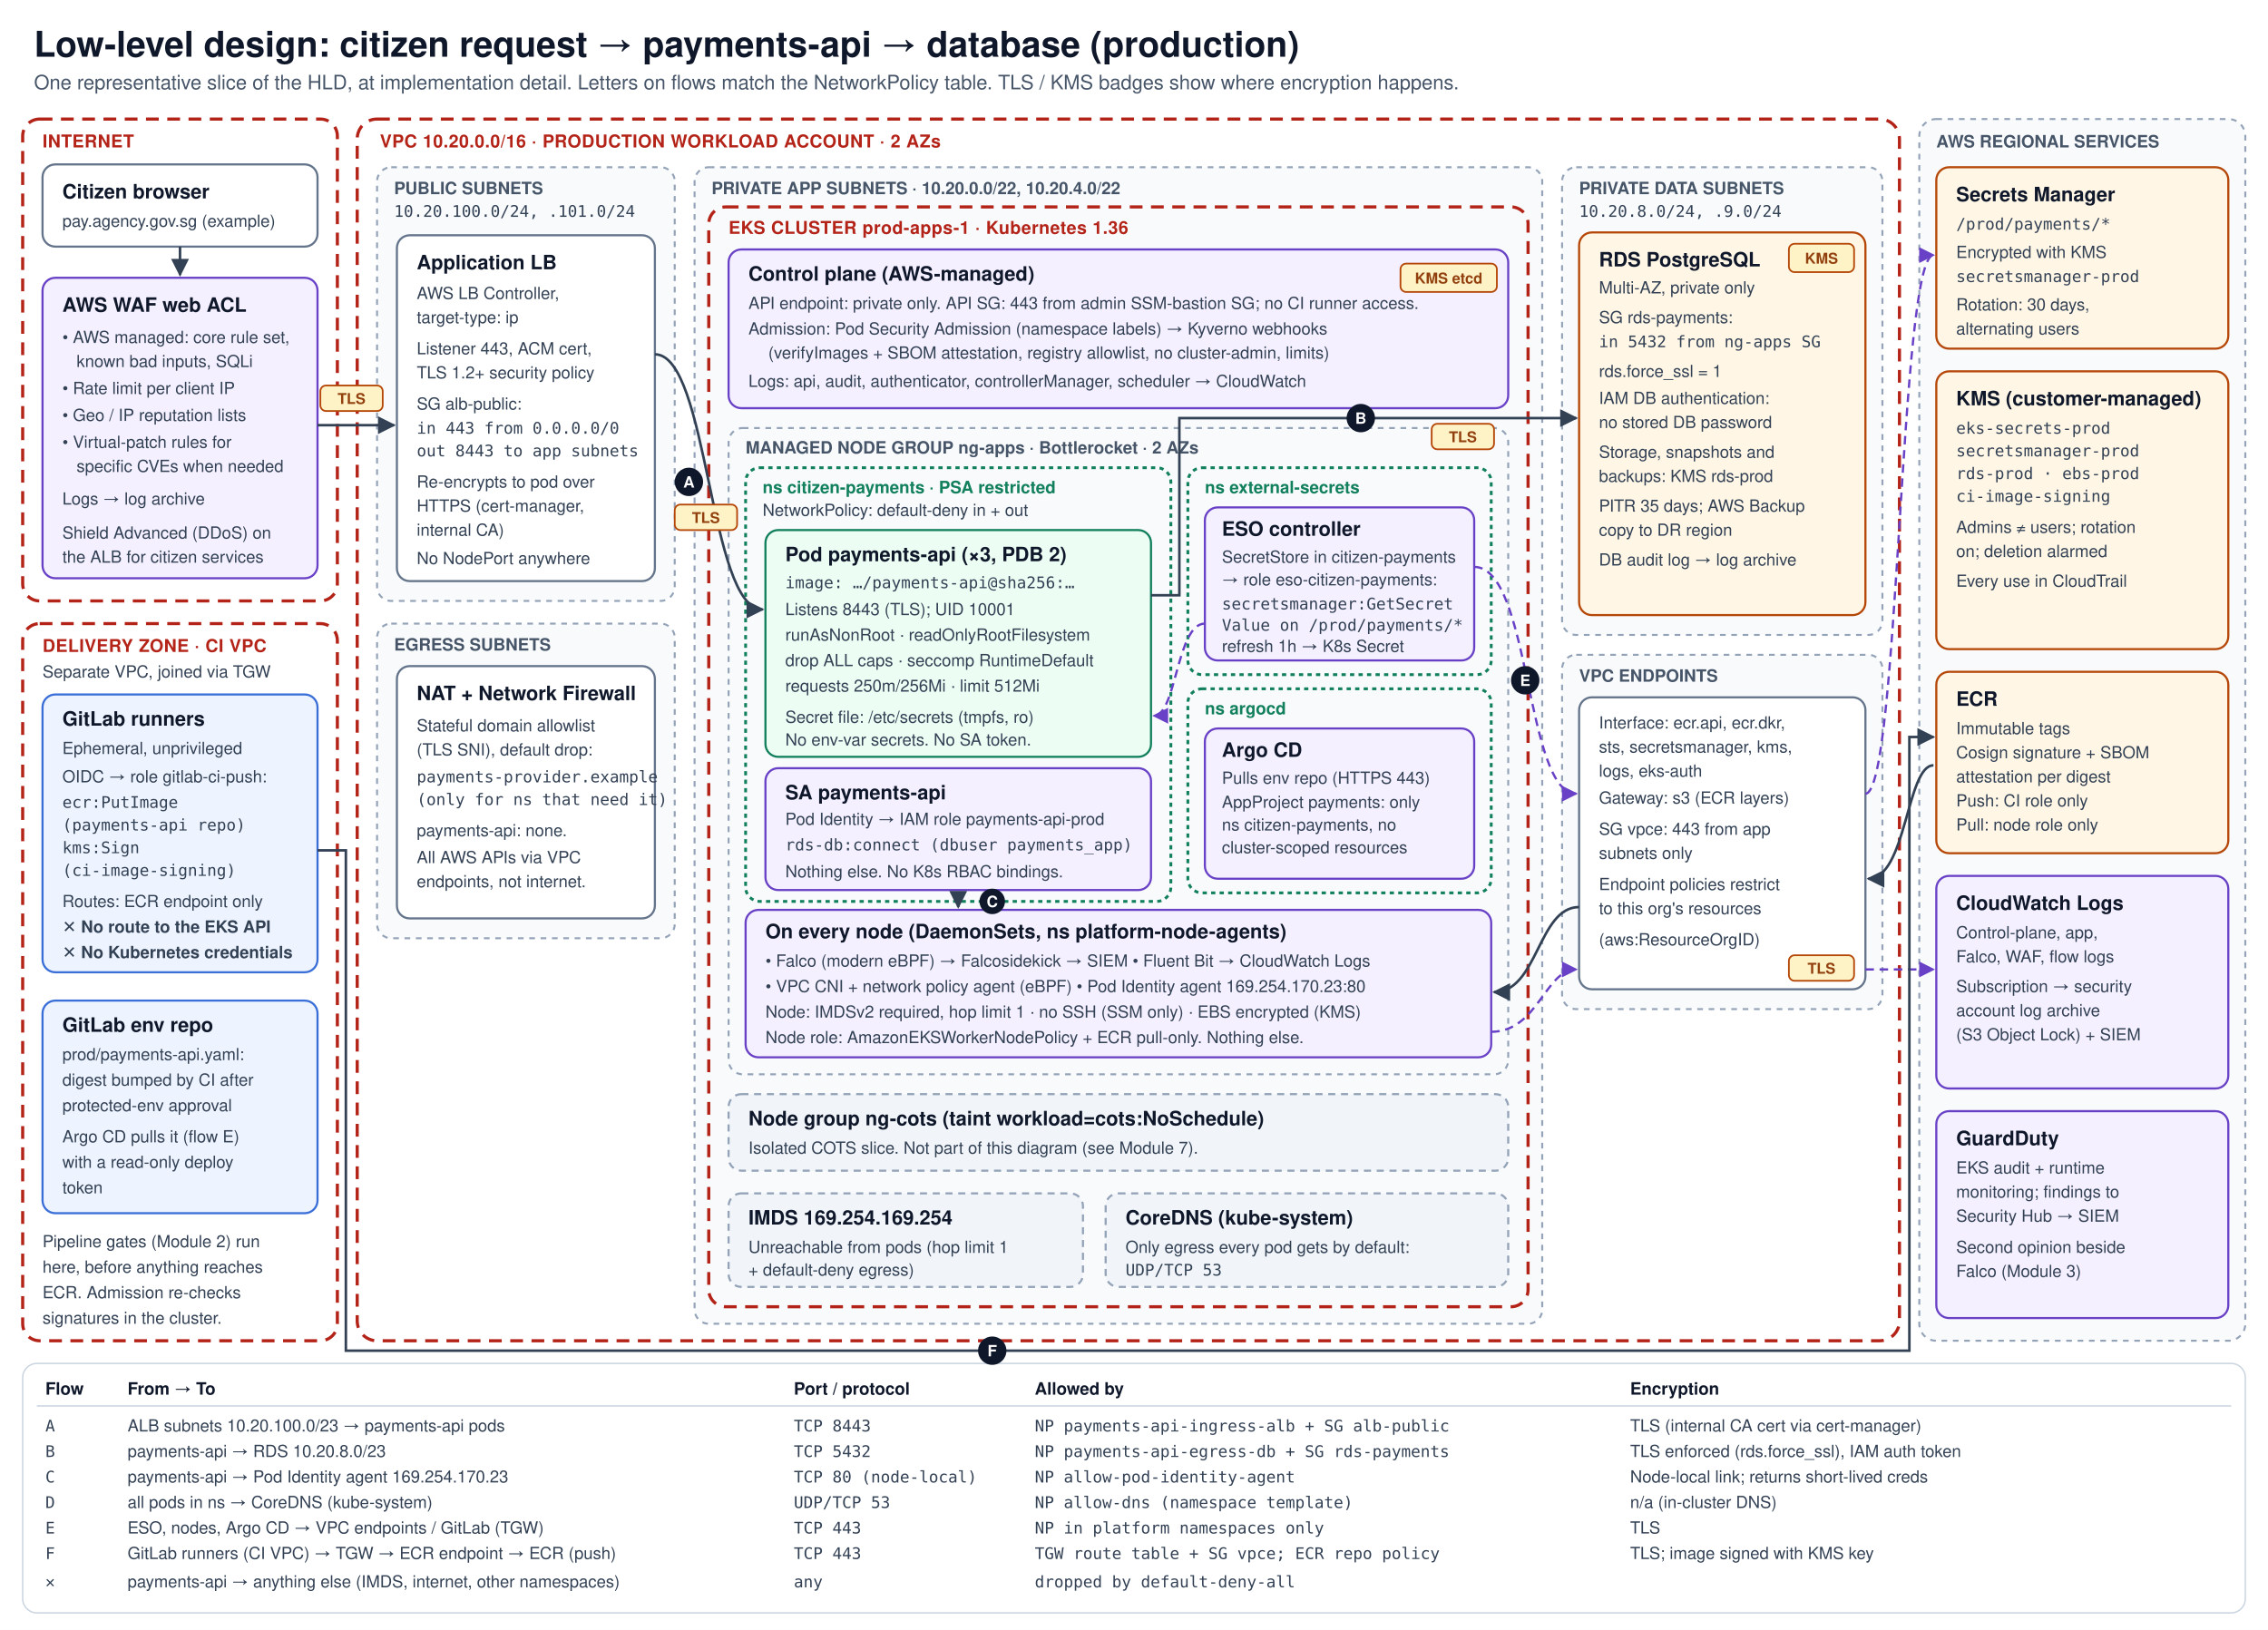
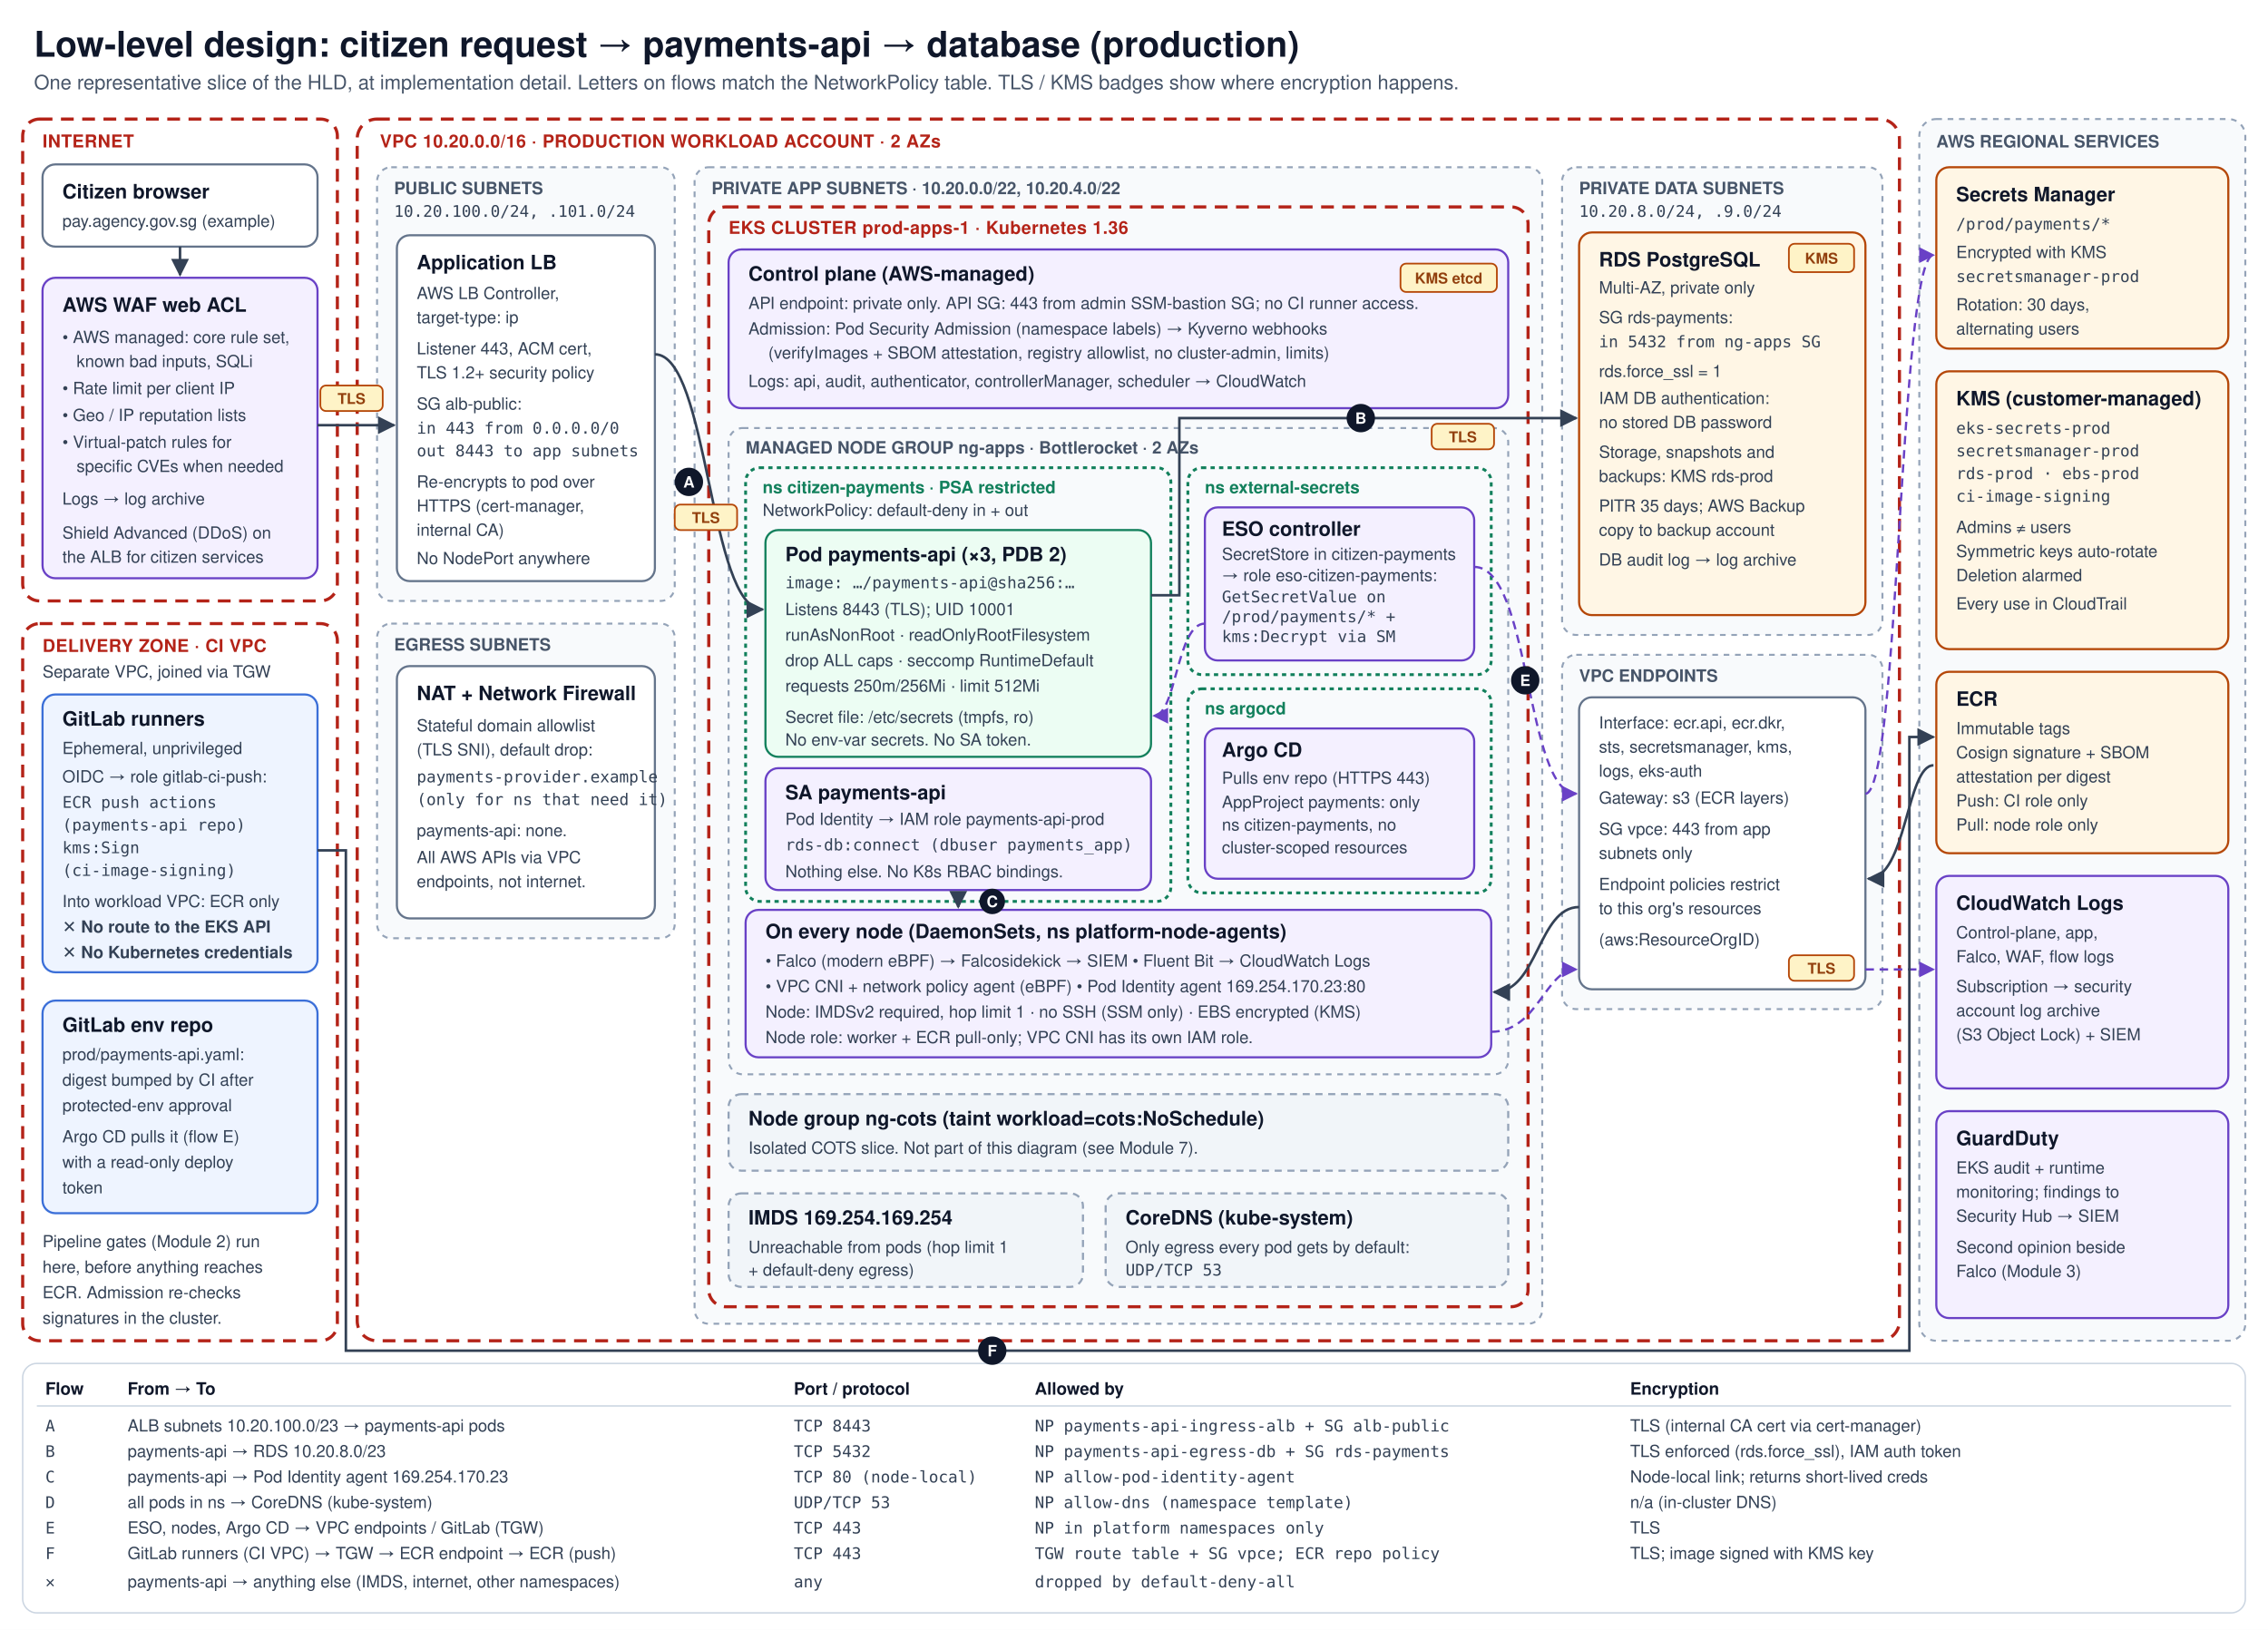
<svg xmlns="http://www.w3.org/2000/svg" viewBox="0 0 1600 1150" width="1600" height="1150" font-family="Segoe UI, Helvetica, Arial, sans-serif">
  <defs>
    <marker id="arr" viewBox="0 0 10 10" refX="9" refY="5" markerWidth="7" markerHeight="7" orient="auto-start-reverse">
      <path d="M0,0 L10,5 L0,10 z" fill="#334155" />
    </marker>
    <marker id="arrRed" viewBox="0 0 10 10" refX="9" refY="5" markerWidth="7" markerHeight="7" orient="auto-start-reverse">
      <path d="M0,0 L10,5 L0,10 z" fill="#B42318" />
    </marker>
    <marker id="arrPur" viewBox="0 0 10 10" refX="9" refY="5" markerWidth="7" markerHeight="7" orient="auto-start-reverse">
      <path d="M0,0 L10,5 L0,10 z" fill="#6941C6" />
    </marker>
    <style>
      .title { font-size: 25px; font-weight: 700; fill: #0F172A; }
      .subtitle { font-size: 14px; fill: #475569; }
      .tb { fill: none; stroke: #B42318; stroke-width: 2.2; stroke-dasharray: 9 6; }
      .tbl { font-size: 12.5px; font-weight: 700; fill: #B42318; letter-spacing: .3px; }
      .zone { fill: #F8FAFC; stroke: #94A3B8; stroke-width: 1.4; stroke-dasharray: 4 4; }
      .zl { font-size: 12px; font-weight: 700; fill: #475569; }
      .np { fill: none; stroke: #12805C; stroke-width: 2; stroke-dasharray: 3 3; }
      .npl { font-size: 12px; font-weight: 700; fill: #12805C; }
      .box { rx: 9; stroke-width: 1.5; }
      .dev { fill: #EEF4FF; stroke: #3B6FD8; }
      .run { fill: #ECFDF3; stroke: #12805C; }
      .sec { fill: #F4F0FF; stroke: #6941C6; }
      .dat { fill: #FFF6E5; stroke: #B54708; }
      .ext { fill: #FFFFFF; stroke: #64748B; }
      .off { fill: #F1F5F9; stroke: #94A3B8; stroke-dasharray: 5 4; }
      .h { font-size: 14px; font-weight: 700; fill: #0F172A; }
      .t { font-size: 11.8px; fill: #334155; }
      .m { font-size: 11.3px; fill: #334155; font-family: Consolas, Menlo, monospace; }
      .flow { stroke: #334155; stroke-width: 1.8; fill: none; marker-end: url(#arr); }
      .flowp { stroke: #6941C6; stroke-width: 1.6; fill: none; marker-end: url(#arrPur); stroke-dasharray: 6 4; }
      .flowx { stroke: #B42318; stroke-width: 1.8; fill: none; marker-end: url(#arrRed); stroke-dasharray: 5 4; }
      .tag { fill: #0F172A; }
      .tagt { font-size: 11px; font-weight: 700; fill: #FFFFFF; text-anchor: middle; }
      .lock { fill: #FEF3C7; stroke: #B54708; stroke-width: 1.2; }
      .lockt { font-size: 10.5px; font-weight: 700; fill: #92400E; text-anchor: middle; }
      .th { font-size: 12px; font-weight: 700; fill: #0F172A; }
    </style>
  </defs>
  <rect width="1600" height="1150" fill="#FFFFFF" />
  <text class="title" x="24" y="40">Low-level design: citizen request → payments-api → database (production)</text>
  <text class="subtitle" x="24" y="63">One representative slice of the HLD, at implementation detail. Letters on flows match the NetworkPolicy table. TLS / KMS badges show where encryption happens.</text>
  <rect class="tb" x="16" y="84" width="222" height="340" rx="12" />
  <text class="tbl" x="30" y="104">INTERNET</text>
  <rect class="box ext" x="30" y="116" width="194" height="58" />
  <text class="h" x="44" y="140">Citizen browser</text>
  <text class="t" x="44" y="160">pay.agency.gov.sg (example)</text>
  <rect class="box sec" x="30" y="196" width="194" height="212" />
  <text class="h" x="44" y="220">AWS WAF web ACL</text>
  <text class="t" x="44" y="242">• AWS managed: core rule set,</text>
  <text class="t" x="54" y="259">known bad inputs, SQLi</text>
  <text class="t" x="44" y="278">• Rate limit per client IP</text>
  <text class="t" x="44" y="297">• Geo / IP reputation lists</text>
  <text class="t" x="44" y="316">• Virtual-patch rules for</text>
  <text class="t" x="54" y="333">specific CVEs when needed</text>
  <text class="t" x="44" y="356">Logs → log archive</text>
  <text class="t" x="44" y="380">Shield Advanced (DDoS) on</text>
  <text class="t" x="44" y="397">the ALB for citizen services</text>
  <rect class="tb" x="252" y="84" width="1088" height="862" rx="14" />
  <text class="tbl" x="268" y="104">VPC 10.20.0.0/16 · PRODUCTION WORKLOAD ACCOUNT · 2 AZs</text>
  <rect class="zone" x="266" y="118" width="210" height="306" rx="10" />
  <text class="zl" x="278" y="137">PUBLIC SUBNETS</text>
  <text class="m" x="278" y="153">10.20.100.0/24, .101.0/24</text>
  <rect class="box ext" x="280" y="166" width="182" height="244" />
  <text class="h" x="294" y="190">Application LB</text>
  <text class="t" x="294" y="211">AWS LB Controller,</text>
  <text class="t" x="294" y="228">target-type: ip</text>
  <text class="t" x="294" y="250">Listener 443, ACM cert,</text>
  <text class="t" x="294" y="267">TLS 1.2+ security policy</text>
  <text class="t" x="294" y="289">SG alb-public:</text>
  <text class="m" x="294" y="306">in  443 from 0.0.0.0/0</text>
  <text class="m" x="294" y="322">out 8443 to app subnets</text>
  <text class="t" x="294" y="344">Re-encrypts to pod over</text>
  <text class="t" x="294" y="361">HTTPS (cert-manager,</text>
  <text class="t" x="294" y="378">internal CA)</text>
  <text class="t" x="294" y="398">No NodePort anywhere</text>
  <rect class="zone" x="266" y="440" width="210" height="222" rx="10" />
  <text class="zl" x="278" y="459">EGRESS SUBNETS</text>
  <rect class="box ext" x="280" y="470" width="182" height="178" />
  <text class="h" x="294" y="494">NAT + Network Firewall</text>
  <text class="t" x="294" y="516">Stateful domain allowlist</text>
  <text class="t" x="294" y="533">(TLS SNI), default drop:</text>
  <text class="m" x="294" y="552">payments-provider.example</text>
  <text class="m" x="294" y="568">(only for ns that need it)</text>
  <text class="t" x="294" y="590">payments-api: none.</text>
  <text class="t" x="294" y="609">All AWS APIs via VPC</text>
  <text class="t" x="294" y="626">endpoints, not internet.</text>
  <rect class="zone" x="490" y="118" width="598" height="816" rx="10" />
  <text class="zl" x="502" y="137">PRIVATE APP SUBNETS · 10.20.0.0/22, 10.20.4.0/22</text>
  <rect class="tb" x="500" y="146" width="578" height="776" rx="12" />
  <text class="tbl" x="514" y="165">EKS CLUSTER prod-apps-1 · Kubernetes 1.36</text>
  <rect class="box sec" x="514" y="176" width="550" height="112" />
  <text class="h" x="528" y="198">Control plane (AWS-managed)</text>
  <text class="t" x="528" y="218">API endpoint: private only. API SG: 443 from admin SSM-bastion SG; no CI runner access.</text>
  <text class="t" x="528" y="236">Admission: Pod Security Admission (namespace labels) → Kyverno webhooks</text>
  <text class="t" x="542" y="253">(verifyImages + SBOM attestation, registry allowlist, no cluster-admin, limits)</text>
  <text class="t" x="528" y="273">Logs: api, audit, authenticator, controllerManager, scheduler → CloudWatch</text>
  <rect class="lock" x="988" y="186" width="68" height="20" rx="4" />
  <text class="lockt" x="1022" y="200">KMS etcd</text>
  <rect class="zone" x="514" y="302" width="550" height="456" rx="10" fill="#FFFFFF" />
  <text class="zl" x="526" y="320">MANAGED NODE GROUP ng-apps · Bottlerocket · 2 AZs</text>
  <rect class="np" x="526" y="330" width="300" height="306" rx="10" />
  <text class="npl" x="538" y="348">ns citizen-payments · PSA restricted</text>
  <text class="t" x="538" y="364">NetworkPolicy: default-deny in + out</text>
  <rect class="box run" x="540" y="374" width="272" height="160" />
  <text class="h" x="554" y="396">Pod payments-api (×3, PDB 2)</text>
  <text class="m" x="554" y="415">image: …/payments-api@sha256:…</text>
  <text class="t" x="554" y="434">Listens 8443 (TLS); UID 10001</text>
  <text class="t" x="554" y="452">runAsNonRoot · readOnlyRootFilesystem</text>
  <text class="t" x="554" y="470">drop ALL caps · seccomp RuntimeDefault</text>
  <text class="t" x="554" y="488">requests 250m/256Mi · limit 512Mi</text>
  <text class="t" x="554" y="510">Secret file: /etc/secrets (tmpfs, ro)</text>
  <text class="t" x="554" y="526">No env-var secrets. No SA token.</text>
  <rect class="box sec" x="540" y="542" width="272" height="86" />
  <text class="h" x="554" y="564">SA payments-api</text>
  <text class="t" x="554" y="582">Pod Identity → IAM role payments-api-prod</text>
  <text class="m" x="554" y="600">rds-db:connect (dbuser payments_app)</text>
  <text class="t" x="554" y="619">Nothing else. No K8s RBAC bindings.</text>
  <rect class="np" x="838" y="330" width="214" height="146" rx="10" />
  <text class="npl" x="850" y="348">ns external-secrets</text>
  <rect class="box sec" x="850" y="358" width="190" height="108" />
  <text class="h" x="862" y="378">ESO controller</text>
-   <text class="t" x="862" y="397">SecretStore in citizen-payments</text>
-   <text class="t" x="862" y="413">→ role eso-citizen-payments:</text>
-   <text class="m" x="862" y="430">secretsmanager:GetSecret</text>
-   <text class="m" x="862" y="445">Value on /prod/payments/*</text>
-   <text class="t" x="862" y="460">refresh 1h → K8s Secret</text>
+   <text class="t" x="862" y="395">SecretStore in citizen-payments</text>
+   <text class="t" x="862" y="410">→ role eso-citizen-payments:</text>
+   <text class="m" x="862" y="425">GetSecretValue on</text>
+   <text class="m" x="862" y="439">/prod/payments/* +</text>
+   <text class="m" x="862" y="453">kms:Decrypt via SM</text>
  <rect class="np" x="838" y="486" width="214" height="144" rx="10" />
  <text class="npl" x="850" y="504">ns argocd</text>
  <rect class="box sec" x="850" y="514" width="190" height="106" />
  <text class="h" x="862" y="534">Argo CD</text>
  <text class="t" x="862" y="553">Pulls env repo (HTTPS 443)</text>
  <text class="t" x="862" y="570">AppProject payments: only</text>
  <text class="t" x="862" y="586">ns citizen-payments, no</text>
  <text class="t" x="862" y="602">cluster-scoped resources</text>
  <rect class="box sec" x="526" y="642" width="526" height="104" />
  <text class="h" x="540" y="662">On every node (DaemonSets, ns platform-node-agents)</text>
  <text class="t" x="540" y="682">• Falco (modern eBPF) → Falcosidekick → SIEM   • Fluent Bit → CloudWatch Logs</text>
  <text class="t" x="540" y="700">• VPC CNI + network policy agent (eBPF)   • Pod Identity agent 169.254.170.23:80</text>
  <text class="t" x="540" y="718">Node: IMDSv2 required, hop limit 1 · no SSH (SSM only) · EBS encrypted (KMS)</text>
-   <text class="t" x="540" y="736">Node role: AmazonEKSWorkerNodePolicy + ECR pull-only. Nothing else.</text>
+   <text class="t" x="540" y="736">Node role: worker + ECR pull-only; VPC CNI has its own IAM role.</text>
  <rect class="box off" x="514" y="772" width="550" height="54" />
  <text class="h" x="528" y="794">Node group ng-cots (taint workload=cots:NoSchedule)</text>
  <text class="t" x="528" y="814">Isolated COTS slice. Not part of this diagram (see Module 7).</text>
  <rect class="box off" x="514" y="842" width="250" height="66" />
  <text class="h" x="528" y="864">IMDS 169.254.169.254</text>
  <text class="t" x="528" y="884">Unreachable from pods (hop limit 1</text>
  <text class="t" x="528" y="900">+ default-deny egress)</text>
  <rect class="box off" x="780" y="842" width="284" height="66" />
  <text class="h" x="794" y="864">CoreDNS (kube-system)</text>
  <text class="t" x="794" y="884">Only egress every pod gets by default:</text>
  <text class="m" x="794" y="900">UDP/TCP 53</text>
  <rect class="zone" x="1102" y="118" width="226" height="330" rx="10" />
  <text class="zl" x="1114" y="137">PRIVATE DATA SUBNETS</text>
  <text class="m" x="1114" y="153">10.20.8.0/24, .9.0/24</text>
  <rect class="box dat" x="1114" y="164" width="202" height="270" />
  <text class="h" x="1128" y="188">RDS PostgreSQL</text>
  <text class="t" x="1128" y="207">Multi-AZ, private only</text>
  <text class="t" x="1128" y="228">SG rds-payments:</text>
  <text class="m" x="1128" y="245">in 5432 from ng-apps SG</text>
  <text class="t" x="1128" y="266">rds.force_ssl = 1</text>
  <text class="t" x="1128" y="285">IAM DB authentication:</text>
  <text class="t" x="1128" y="302">no stored DB password</text>
  <text class="t" x="1128" y="323">Storage, snapshots and</text>
  <text class="t" x="1128" y="340">backups: KMS rds-prod</text>
  <text class="t" x="1128" y="361">PITR 35 days; AWS Backup</text>
-   <text class="t" x="1128" y="378">copy to DR region</text>
+   <text class="t" x="1128" y="378">copy to backup account</text>
  <text class="t" x="1128" y="399">DB audit log → log archive</text>
  <rect class="lock" x="1262" y="172" width="46" height="20" rx="4" />
  <text class="lockt" x="1285" y="186">KMS</text>
  <rect class="zone" x="1102" y="462" width="226" height="250" rx="10" />
  <text class="zl" x="1114" y="481">VPC ENDPOINTS</text>
  <rect class="box ext" x="1114" y="492" width="202" height="206" />
  <text class="t" x="1128" y="514">Interface: ecr.api, ecr.dkr,</text>
  <text class="t" x="1128" y="531">sts, secretsmanager, kms,</text>
  <text class="t" x="1128" y="548">logs, eks-auth</text>
  <text class="t" x="1128" y="567">Gateway: s3 (ECR layers)</text>
  <text class="t" x="1128" y="589">SG vpce: 443 from app</text>
  <text class="t" x="1128" y="606">subnets only</text>
  <text class="t" x="1128" y="628">Endpoint policies restrict</text>
  <text class="t" x="1128" y="645">to this org's resources</text>
  <text class="t" x="1128" y="667">(aws:ResourceOrgID)</text>
  <rect class="lock" x="1262" y="674" width="46" height="18" rx="4" />
  <text class="lockt" x="1285" y="687">TLS</text>
  <rect class="zone" x="1354" y="84" width="230" height="862" rx="12" />
  <text class="zl" x="1366" y="104">AWS REGIONAL SERVICES</text>
  <rect class="box dat" x="1366" y="118" width="206" height="128" />
  <text class="h" x="1380" y="142">Secrets Manager</text>
  <text class="m" x="1380" y="162">/prod/payments/*</text>
  <text class="t" x="1380" y="182">Encrypted with KMS</text>
  <text class="m" x="1380" y="199">secretsmanager-prod</text>
  <text class="t" x="1380" y="219">Rotation: 30 days,</text>
  <text class="t" x="1380" y="236">alternating users</text>
  <rect class="box dat" x="1366" y="262" width="206" height="196" />
  <text class="h" x="1380" y="286">KMS (customer-managed)</text>
  <text class="m" x="1380" y="306">eks-secrets-prod</text>
  <text class="m" x="1380" y="322">secretsmanager-prod</text>
  <text class="m" x="1380" y="338">rds-prod · ebs-prod</text>
  <text class="m" x="1380" y="354">ci-image-signing</text>
-   <text class="t" x="1380" y="376">Admins ≠ users; rotation</text>
-   <text class="t" x="1380" y="393">on; deletion alarmed</text>
-   <text class="t" x="1380" y="414">Every use in CloudTrail</text>
+   <text class="t" x="1380" y="376">Admins ≠ users</text>
+   <text class="t" x="1380" y="393">Symmetric keys auto-rotate</text>
+   <text class="t" x="1380" y="410">Deletion alarmed</text>
+   <text class="t" x="1380" y="430">Every use in CloudTrail</text>
  <rect class="box dat" x="1366" y="474" width="206" height="128" />
  <text class="h" x="1380" y="498">ECR</text>
  <text class="t" x="1380" y="518">Immutable tags</text>
  <text class="t" x="1380" y="535">Cosign signature + SBOM</text>
  <text class="t" x="1380" y="552">attestation per digest</text>
  <text class="t" x="1380" y="569">Push: CI role only</text>
  <text class="t" x="1380" y="586">Pull: node role only</text>
  <rect class="box sec" x="1366" y="618" width="206" height="150" />
  <text class="h" x="1380" y="642">CloudWatch Logs</text>
  <text class="t" x="1380" y="662">Control-plane, app,</text>
  <text class="t" x="1380" y="679">Falco, WAF, flow logs</text>
  <text class="t" x="1380" y="700">Subscription → security</text>
  <text class="t" x="1380" y="717">account log archive</text>
  <text class="t" x="1380" y="734">(S3 Object Lock) + SIEM</text>
  <rect class="box sec" x="1366" y="784" width="206" height="146" />
  <text class="h" x="1380" y="808">GuardDuty</text>
  <text class="t" x="1380" y="828">EKS audit + runtime</text>
  <text class="t" x="1380" y="845">monitoring; findings to</text>
  <text class="t" x="1380" y="862">Security Hub → SIEM</text>
  <text class="t" x="1380" y="884">Second opinion beside</text>
  <text class="t" x="1380" y="901">Falco (Module 3)</text>
  <rect class="tb" x="16" y="440" width="222" height="506" rx="12" />
  <text class="tbl" x="30" y="460">DELIVERY ZONE · CI VPC</text>
  <text class="t" x="30" y="478">Separate VPC, joined via TGW</text>
  <rect class="box dev" x="30" y="490" width="194" height="196" />
  <text class="h" x="44" y="512">GitLab runners</text>
  <text class="t" x="44" y="532">Ephemeral, unprivileged</text>
  <text class="t" x="44" y="552">OIDC → role gitlab-ci-push:</text>
-   <text class="m" x="44" y="570">ecr:PutImage</text>
+   <text class="m" x="44" y="570">ECR push actions</text>
  <text class="m" x="44" y="586">  (payments-api repo)</text>
  <text class="m" x="44" y="602">kms:Sign</text>
  <text class="m" x="44" y="618">  (ci-image-signing)</text>
-   <text class="t" x="44" y="640">Routes: ECR endpoint only</text>
+   <text class="t" x="44" y="640">Into workload VPC: ECR only</text>
  <text class="t" x="44" y="658" fill="#B42318" font-weight="700">✕ No route to the EKS API</text>
  <text class="t" x="44" y="676" fill="#B42318" font-weight="700">✕ No Kubernetes credentials</text>
  <rect class="box dev" x="30" y="706" width="194" height="150" />
  <text class="h" x="44" y="728">GitLab env repo</text>
  <text class="t" x="44" y="748">prod/payments-api.yaml:</text>
  <text class="t" x="44" y="766">digest bumped by CI after</text>
  <text class="t" x="44" y="784">protected-env approval</text>
  <text class="t" x="44" y="806">Argo CD pulls it (flow E)</text>
  <text class="t" x="44" y="824">with a read-only deploy</text>
  <text class="t" x="44" y="842">token</text>
  <text class="t" x="30" y="880">Pipeline gates (Module 2) run</text>
  <text class="t" x="30" y="898">here, before anything reaches</text>
  <text class="t" x="30" y="916">ECR. Admission re-checks</text>
  <text class="t" x="30" y="934">signatures in the cluster.</text>
  <rect x="16" y="962" width="1568" height="176" rx="10" fill="#FFFFFF" stroke="#CBD5E1" />
  <text class="th" x="32" y="984">Flow</text>
  <text class="th" x="90" y="984">From → To</text>
  <text class="th" x="560" y="984">Port / protocol</text>
  <text class="th" x="730" y="984">Allowed by</text>
  <text class="th" x="1150" y="984">Encryption</text>
  <line x1="26" y1="992" x2="1574" y2="992" stroke="#CBD5E1" />
  <text class="m" x="32" y="1010">A</text>
  <text class="t" x="90" y="1010">ALB subnets 10.20.100.0/23 → payments-api pods</text>
  <text class="m" x="560" y="1010">TCP 8443</text>
  <text class="m" x="730" y="1010">NP payments-api-ingress-alb + SG alb-public</text>
  <text class="t" x="1150" y="1010">TLS (internal CA cert via cert-manager)</text>
  <text class="m" x="32" y="1028">B</text>
  <text class="t" x="90" y="1028">payments-api → RDS 10.20.8.0/23</text>
  <text class="m" x="560" y="1028">TCP 5432</text>
  <text class="m" x="730" y="1028">NP payments-api-egress-db + SG rds-payments</text>
  <text class="t" x="1150" y="1028">TLS enforced (rds.force_ssl), IAM auth token</text>
  <text class="m" x="32" y="1046">C</text>
  <text class="t" x="90" y="1046">payments-api → Pod Identity agent 169.254.170.23</text>
  <text class="m" x="560" y="1046">TCP 80 (node-local)</text>
  <text class="m" x="730" y="1046">NP allow-pod-identity-agent</text>
  <text class="t" x="1150" y="1046">Node-local link; returns short-lived creds</text>
  <text class="m" x="32" y="1064">D</text>
  <text class="t" x="90" y="1064">all pods in ns → CoreDNS (kube-system)</text>
  <text class="m" x="560" y="1064">UDP/TCP 53</text>
  <text class="m" x="730" y="1064">NP allow-dns (namespace template)</text>
  <text class="t" x="1150" y="1064">n/a (in-cluster DNS)</text>
  <text class="m" x="32" y="1082">E</text>
  <text class="t" x="90" y="1082">ESO, nodes, Argo CD → VPC endpoints / GitLab (TGW)</text>
  <text class="m" x="560" y="1082">TCP 443</text>
  <text class="m" x="730" y="1082">NP in platform namespaces only</text>
  <text class="t" x="1150" y="1082">TLS</text>
  <text class="m" x="32" y="1100">F</text>
  <text class="t" x="90" y="1100">GitLab runners (CI VPC) → TGW → ECR endpoint → ECR (push)</text>
  <text class="m" x="560" y="1100">TCP 443</text>
  <text class="m" x="730" y="1100">TGW route table + SG vpce; ECR repo policy</text>
  <text class="t" x="1150" y="1100">TLS; image signed with KMS key</text>
  <text class="m" x="32" y="1120" fill="#B42318">✕</text>
  <text class="t" x="90" y="1120" fill="#B42318">payments-api → anything else (IMDS, internet, other namespaces)</text>
  <text class="m" x="560" y="1120" fill="#B42318">any</text>
  <text class="m" x="730" y="1120" fill="#B42318">dropped by default-deny-all</text>
  <path class="flow" d="M127,174 L127,194" />
  <path class="flow" d="M224,300 L278,300" />
  <rect class="lock" x="226" y="272" width="44" height="18" rx="4" />
  <text class="lockt" x="248" y="285">TLS</text>
  <path class="flow" d="M462,250 C500,250 500,430 538,430" />
  <circle class="tag" cx="486" cy="340" r="10" />
  <text class="tagt" x="486" y="344">A</text>
  <rect class="lock" x="476" y="356" width="44" height="18" rx="4" />
  <text class="lockt" x="498" y="369">TLS</text>
  <path class="flow" d="M812,420 L832,420 L832,295 L1112,295" />
  <circle class="tag" cx="960" cy="295" r="10" />
  <text class="tagt" x="960" y="299">B</text>
  <rect class="lock" x="1010" y="299" width="44" height="18" rx="4" />
  <text class="lockt" x="1032" y="312">TLS</text>
  <path class="flow" d="M676,630 L676,640" />
  <circle class="tag" cx="700" cy="636" r="9" />
  <text class="tagt" x="700" y="640">C</text>
  <path class="flowp" d="M1040,400 C1080,400 1076,560 1112,560" />
  <path class="flowp" d="M1316,560 C1340,560 1340,180 1364,180" />
  <circle class="tag" cx="1076" cy="480" r="10" />
  <text class="tagt" x="1076" y="484">E</text>
  <path class="flowp" d="M850,440 C830,440 830,505 814,505" />
  <path class="flow" d="M1364,540 C1345,540 1345,620 1318,620" />
  <path class="flow" d="M1114,640 C1085,640 1085,700 1054,700" />
  <path class="flowp" d="M1052,728 C1085,728 1090,684 1112,684" />
  <path class="flowp" d="M1316,684 L1364,684" />
  <path class="flow" d="M224,600 L244,600 L244,953 L1347,953 L1347,520 L1364,520" />
  <circle class="tag" cx="700" cy="953" r="10" />
  <text class="tagt" x="700" y="957">F</text>
</svg>
